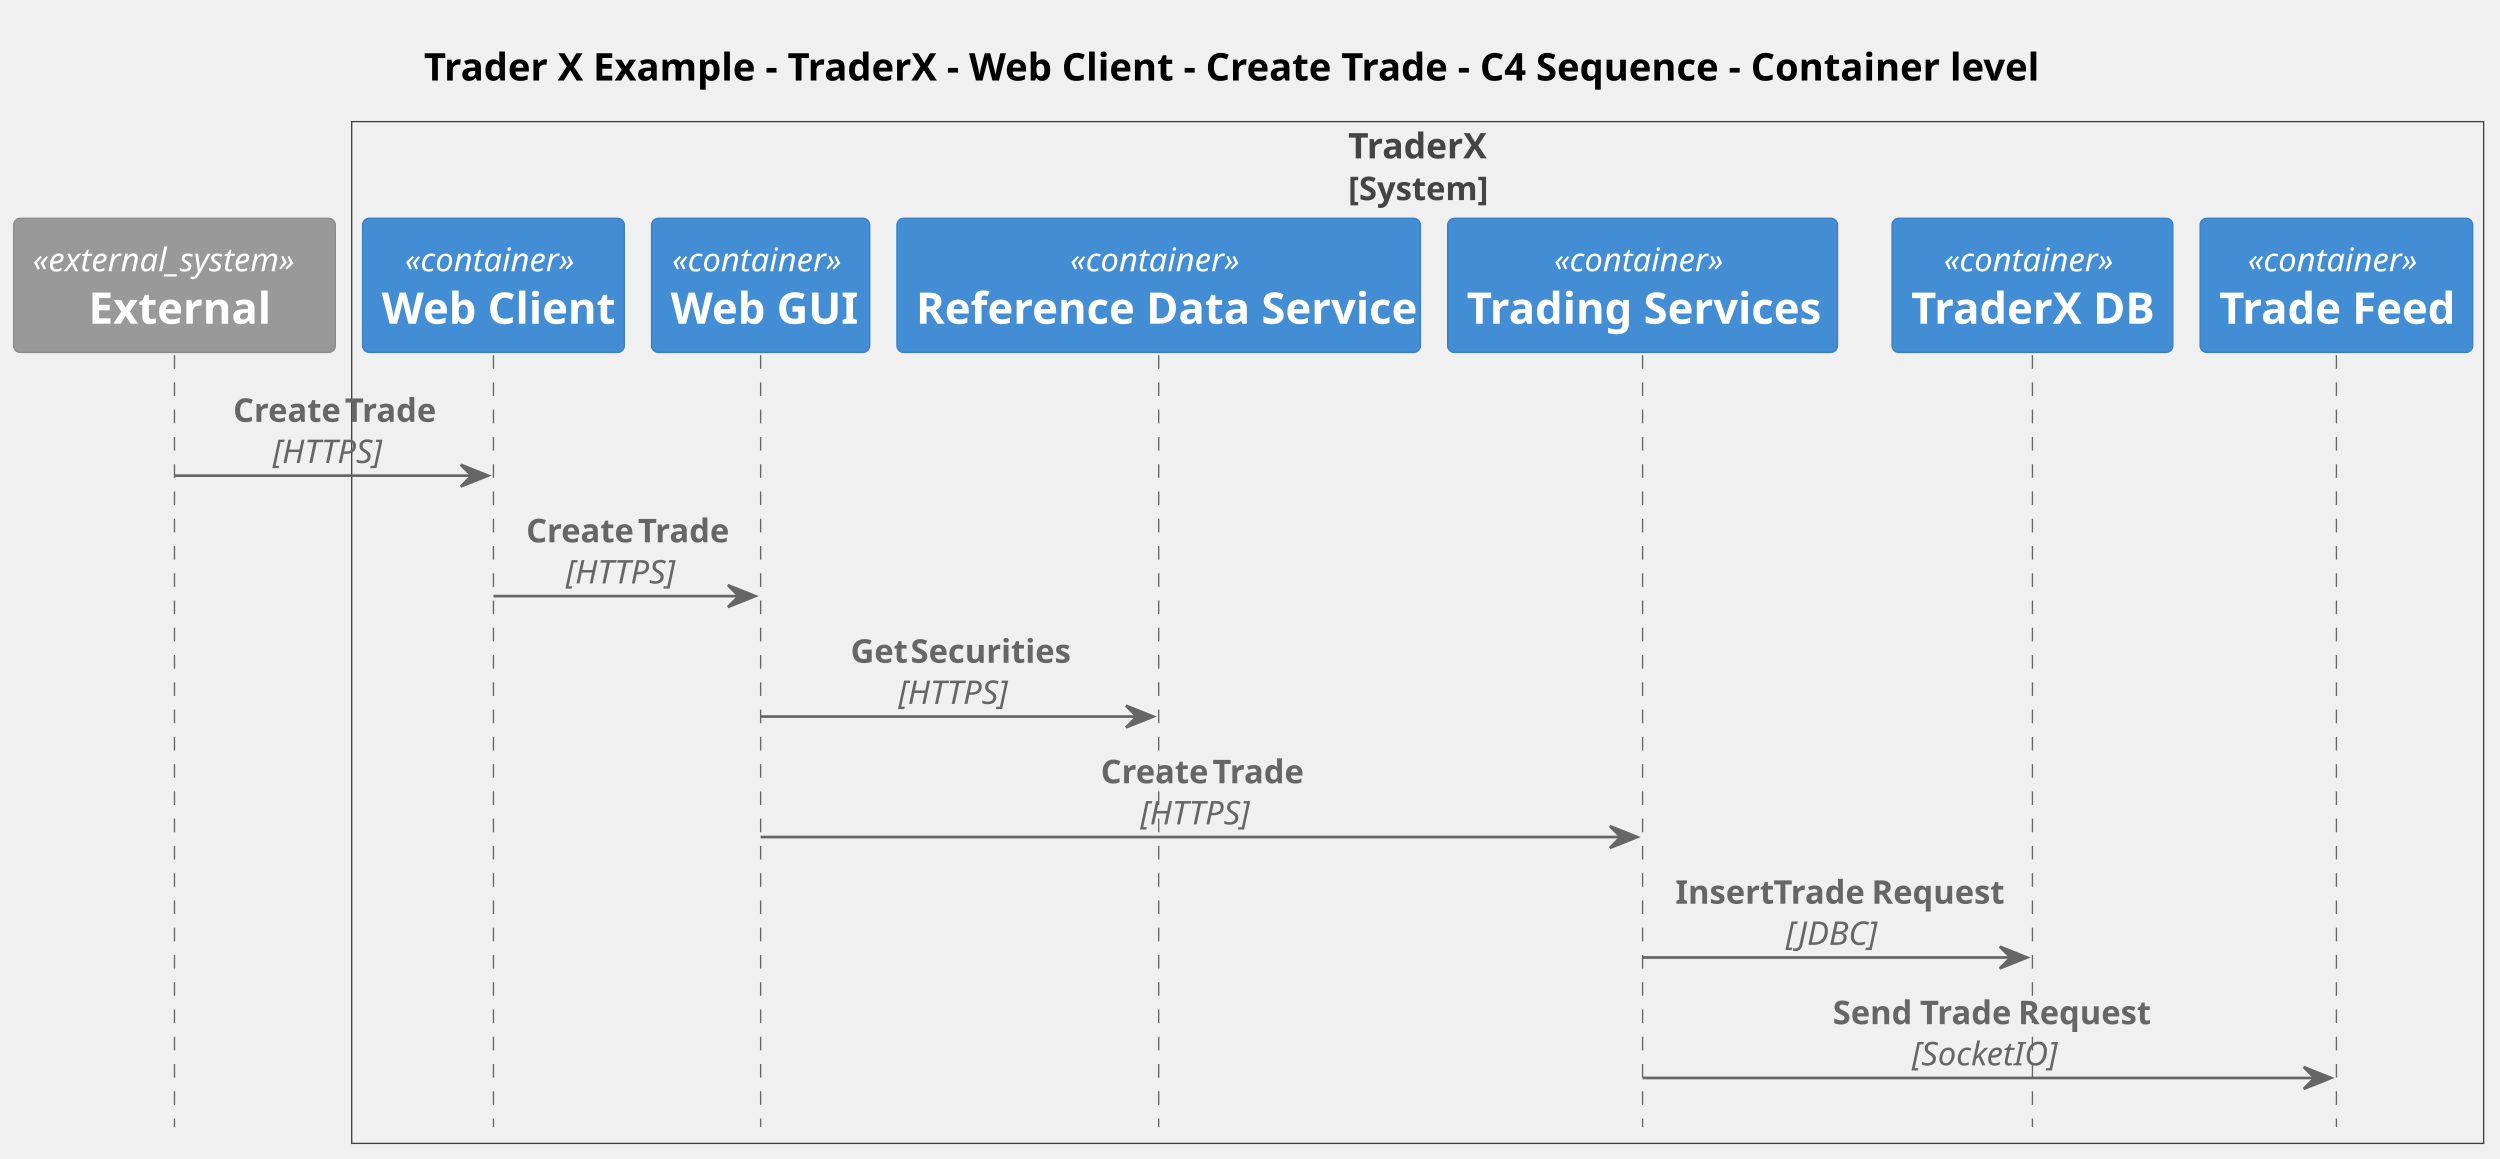
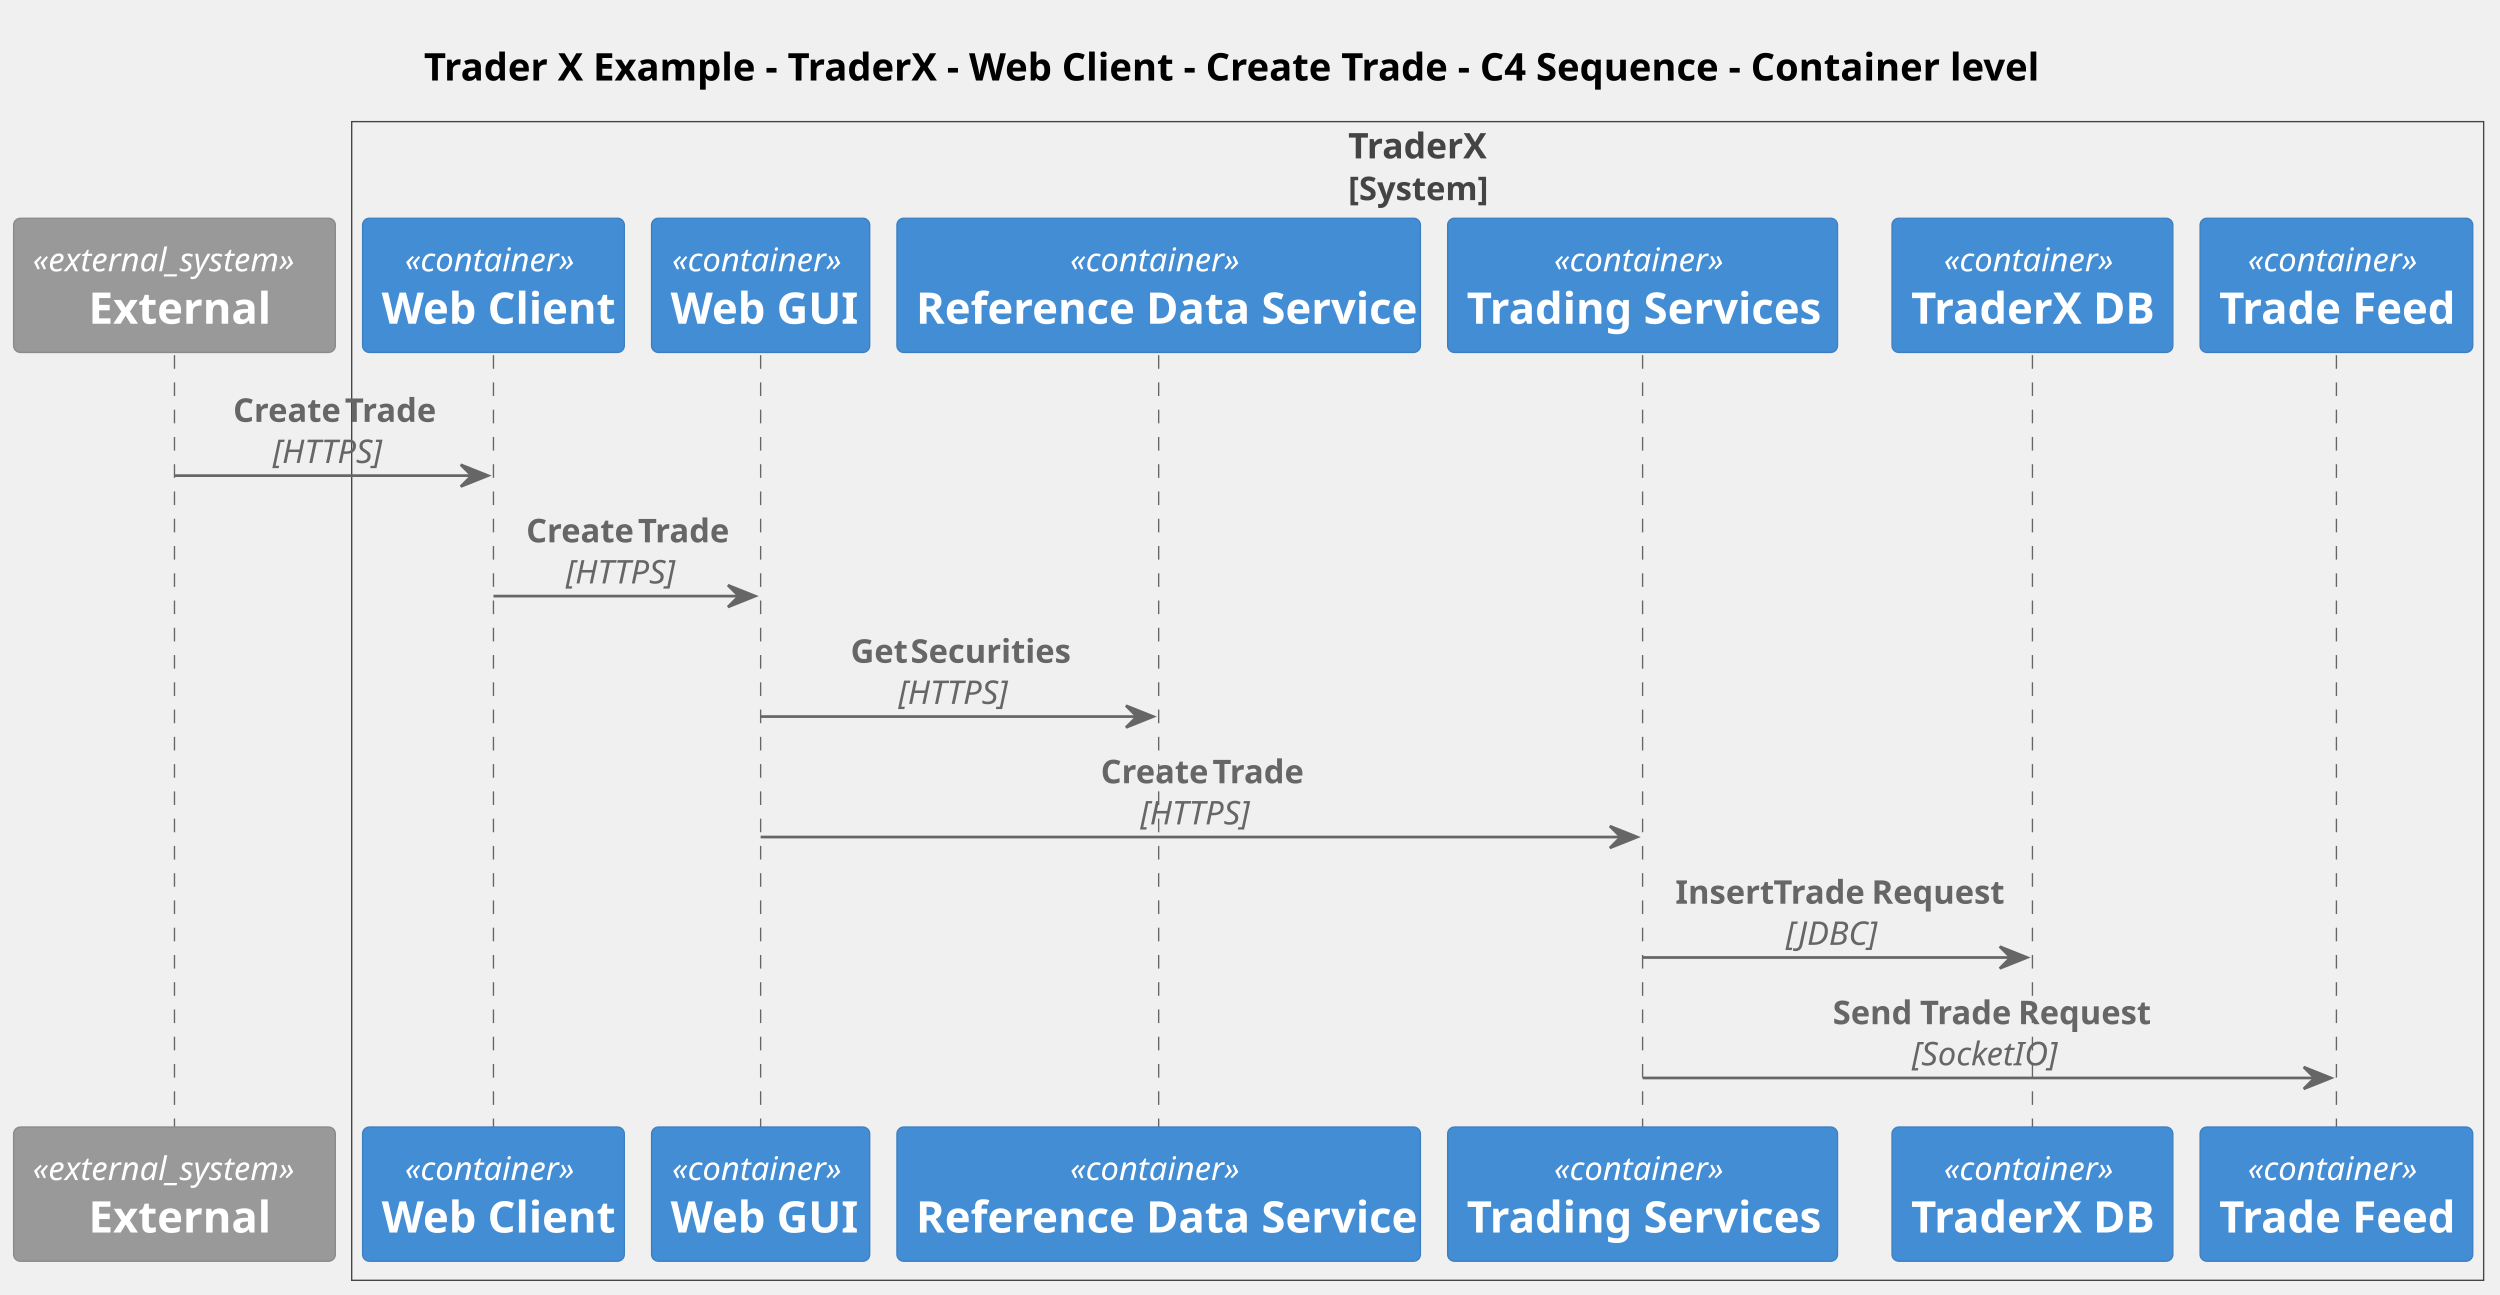
- <svg xmlns="http://www.w3.org/2000/svg" contentStyleType="text/css" height="425px" preserveAspectRatio="none" style="width:917px;height:425px;background:#FFFFFF;" version="1.1" viewBox="0 0 917 425" width="917px" zoomAndPan="magnify">
+ <svg xmlns="http://www.w3.org/2000/svg" contentStyleType="text/css" height="475px" preserveAspectRatio="none" style="width:917px;height:475px;background:#FFFFFF;" version="1.1" viewBox="0 0 917 475" width="917px" zoomAndPan="magnify">
  <defs />
  <g>
-     <rect fill="none" height="374.789" style="stroke:#444444;stroke-width:0.5;" width="782" x="129" y="44.609" />
+     <rect fill="none" height="425.008" style="stroke:#444444;stroke-width:0.5;" width="782" x="129" y="44.609" />
    <text fill="#444444" font-family="sans-serif" font-size="13" font-weight="bold" lengthAdjust="spacing" textLength="51" x="494.5" y="58.105">TraderX</text>
    <text fill="#444444" font-family="sans-serif" font-size="12" font-weight="bold" lengthAdjust="spacing" textLength="51" x="494.5" y="73.418">[System]</text>
    <text fill="#000000" font-family="sans-serif" font-size="14" font-weight="bold" lengthAdjust="spacing" textLength="610" x="155.5" y="29.533">Trader X Example - TraderX - Web Client - Create Trade - C4 Sequence - Container level</text>
    <line style="stroke:#666666;stroke-width:0.5;stroke-dasharray:5.0,5.0;" x1="64" x2="64" y1="130.273" y2="413.398" />
    <line style="stroke:#666666;stroke-width:0.5;stroke-dasharray:5.0,5.0;" x1="181" x2="181" y1="130.273" y2="413.398" />
    <line style="stroke:#666666;stroke-width:0.5;stroke-dasharray:5.0,5.0;" x1="279" x2="279" y1="130.273" y2="413.398" />
    <line style="stroke:#666666;stroke-width:0.5;stroke-dasharray:5.0,5.0;" x1="425" x2="425" y1="130.273" y2="413.398" />
    <line style="stroke:#666666;stroke-width:0.5;stroke-dasharray:5.0,5.0;" x1="602.5" x2="602.5" y1="130.273" y2="413.398" />
    <line style="stroke:#666666;stroke-width:0.5;stroke-dasharray:5.0,5.0;" x1="745.5" x2="745.5" y1="130.273" y2="413.398" />
    <line style="stroke:#666666;stroke-width:0.5;stroke-dasharray:5.0,5.0;" x1="857" x2="857" y1="130.273" y2="413.398" />
    <rect fill="#999999" height="49.219" rx="2.5" ry="2.5" style="stroke:#8A8A8A;stroke-width:0.5;" width="118" x="5" y="80.055" />
    <text fill="#FFFFFF" font-family="sans-serif" font-size="12" font-style="italic" lengthAdjust="spacing" textLength="104" x="12" y="99.512">«external_system»</text>
    <text fill="#FFFFFF" font-family="sans-serif" font-size="16" font-weight="bold" lengthAdjust="spacing" textLength="63" x="32.5" y="118.758">External</text>
    <rect fill="#438DD5" height="49.219" rx="2.5" ry="2.5" style="stroke:#3C7FC0;stroke-width:0.5;" width="96" x="133" y="80.055" />
    <text fill="#FFFFFF" font-family="sans-serif" font-size="12" font-style="italic" lengthAdjust="spacing" textLength="65" x="148.5" y="99.512">«container»</text>
    <text fill="#FFFFFF" font-family="sans-serif" font-size="16" font-weight="bold" lengthAdjust="spacing" textLength="82" x="140" y="118.758">Web Client</text>
    <rect fill="#438DD5" height="49.219" rx="2.5" ry="2.5" style="stroke:#3C7FC0;stroke-width:0.5;" width="80" x="239" y="80.055" />
    <text fill="#FFFFFF" font-family="sans-serif" font-size="12" font-style="italic" lengthAdjust="spacing" textLength="65" x="246.5" y="99.512">«container»</text>
    <text fill="#FFFFFF" font-family="sans-serif" font-size="16" font-weight="bold" lengthAdjust="spacing" textLength="66" x="246" y="118.758">Web GUI</text>
    <rect fill="#438DD5" height="49.219" rx="2.5" ry="2.5" style="stroke:#3C7FC0;stroke-width:0.5;" width="192" x="329" y="80.055" />
    <text fill="#FFFFFF" font-family="sans-serif" font-size="12" font-style="italic" lengthAdjust="spacing" textLength="65" x="392.5" y="99.512">«container»</text>
    <text fill="#FFFFFF" font-family="sans-serif" font-size="16" font-weight="bold" lengthAdjust="spacing" textLength="178" x="336" y="118.758">Reference Data Service</text>
    <rect fill="#438DD5" height="49.219" rx="2.5" ry="2.5" style="stroke:#3C7FC0;stroke-width:0.5;" width="143" x="531" y="80.055" />
    <text fill="#FFFFFF" font-family="sans-serif" font-size="12" font-style="italic" lengthAdjust="spacing" textLength="65" x="570" y="99.512">«container»</text>
    <text fill="#FFFFFF" font-family="sans-serif" font-size="16" font-weight="bold" lengthAdjust="spacing" textLength="129" x="538" y="118.758">Trading Services</text>
    <rect fill="#438DD5" height="49.219" rx="2.5" ry="2.5" style="stroke:#3C7FC0;stroke-width:0.5;" width="103" x="694" y="80.055" />
    <text fill="#FFFFFF" font-family="sans-serif" font-size="12" font-style="italic" lengthAdjust="spacing" textLength="65" x="713" y="99.512">«container»</text>
    <text fill="#FFFFFF" font-family="sans-serif" font-size="16" font-weight="bold" lengthAdjust="spacing" textLength="89" x="701" y="118.758">TraderX DB</text>
    <rect fill="#438DD5" height="49.219" rx="2.5" ry="2.5" style="stroke:#3C7FC0;stroke-width:0.5;" width="100" x="807" y="80.055" />
    <text fill="#FFFFFF" font-family="sans-serif" font-size="12" font-style="italic" lengthAdjust="spacing" textLength="65" x="824.5" y="99.512">«container»</text>
    <text fill="#FFFFFF" font-family="sans-serif" font-size="16" font-weight="bold" lengthAdjust="spacing" textLength="86" x="814" y="118.758">Trade Feed</text>
+     <rect fill="#999999" height="49.219" rx="2.5" ry="2.5" style="stroke:#8A8A8A;stroke-width:0.5;" width="118" x="5" y="413.398" />
+     <text fill="#FFFFFF" font-family="sans-serif" font-size="12" font-style="italic" lengthAdjust="spacing" textLength="104" x="12" y="432.856">«external_system»</text>
+     <text fill="#FFFFFF" font-family="sans-serif" font-size="16" font-weight="bold" lengthAdjust="spacing" textLength="63" x="32.5" y="452.102">External</text>
+     <rect fill="#438DD5" height="49.219" rx="2.5" ry="2.5" style="stroke:#3C7FC0;stroke-width:0.5;" width="96" x="133" y="413.398" />
+     <text fill="#FFFFFF" font-family="sans-serif" font-size="12" font-style="italic" lengthAdjust="spacing" textLength="65" x="148.5" y="432.856">«container»</text>
+     <text fill="#FFFFFF" font-family="sans-serif" font-size="16" font-weight="bold" lengthAdjust="spacing" textLength="82" x="140" y="452.102">Web Client</text>
+     <rect fill="#438DD5" height="49.219" rx="2.5" ry="2.5" style="stroke:#3C7FC0;stroke-width:0.5;" width="80" x="239" y="413.398" />
+     <text fill="#FFFFFF" font-family="sans-serif" font-size="12" font-style="italic" lengthAdjust="spacing" textLength="65" x="246.5" y="432.856">«container»</text>
+     <text fill="#FFFFFF" font-family="sans-serif" font-size="16" font-weight="bold" lengthAdjust="spacing" textLength="66" x="246" y="452.102">Web GUI</text>
+     <rect fill="#438DD5" height="49.219" rx="2.5" ry="2.5" style="stroke:#3C7FC0;stroke-width:0.5;" width="192" x="329" y="413.398" />
+     <text fill="#FFFFFF" font-family="sans-serif" font-size="12" font-style="italic" lengthAdjust="spacing" textLength="65" x="392.5" y="432.856">«container»</text>
+     <text fill="#FFFFFF" font-family="sans-serif" font-size="16" font-weight="bold" lengthAdjust="spacing" textLength="178" x="336" y="452.102">Reference Data Service</text>
+     <rect fill="#438DD5" height="49.219" rx="2.5" ry="2.5" style="stroke:#3C7FC0;stroke-width:0.5;" width="143" x="531" y="413.398" />
+     <text fill="#FFFFFF" font-family="sans-serif" font-size="12" font-style="italic" lengthAdjust="spacing" textLength="65" x="570" y="432.856">«container»</text>
+     <text fill="#FFFFFF" font-family="sans-serif" font-size="16" font-weight="bold" lengthAdjust="spacing" textLength="129" x="538" y="452.102">Trading Services</text>
+     <rect fill="#438DD5" height="49.219" rx="2.5" ry="2.5" style="stroke:#3C7FC0;stroke-width:0.5;" width="103" x="694" y="413.398" />
+     <text fill="#FFFFFF" font-family="sans-serif" font-size="12" font-style="italic" lengthAdjust="spacing" textLength="65" x="713" y="432.856">«container»</text>
+     <text fill="#FFFFFF" font-family="sans-serif" font-size="16" font-weight="bold" lengthAdjust="spacing" textLength="89" x="701" y="452.102">TraderX DB</text>
+     <rect fill="#438DD5" height="49.219" rx="2.5" ry="2.5" style="stroke:#3C7FC0;stroke-width:0.5;" width="100" x="807" y="413.398" />
+     <text fill="#FFFFFF" font-family="sans-serif" font-size="12" font-style="italic" lengthAdjust="spacing" textLength="65" x="824.5" y="432.856">«container»</text>
+     <text fill="#FFFFFF" font-family="sans-serif" font-size="16" font-weight="bold" lengthAdjust="spacing" textLength="86" x="814" y="452.102">Trade Feed</text>
    <polygon fill="#666666" points="169,170.461,179,174.461,169,178.461,173,174.461" style="stroke:#666666;stroke-width:1.0;" />
    <line style="stroke:#666666;stroke-width:1.0;" x1="64" x2="175" y1="174.461" y2="174.461" />
    <text fill="#666666" font-family="sans-serif" font-size="12" font-weight="bold" lengthAdjust="spacing" textLength="38" x="85.5" y="154.731">Create</text>
    <text fill="#666666" font-family="sans-serif" font-size="12" font-weight="bold" lengthAdjust="spacing" textLength="3" x="123.5" y="154.731"> </text>
    <text fill="#666666" font-family="sans-serif" font-size="12" font-weight="bold" lengthAdjust="spacing" textLength="33" x="126.5" y="154.731">Trade</text>
    <text fill="#666666" font-family="sans-serif" font-size="12" font-style="italic" lengthAdjust="spacing" textLength="45" x="100" y="169.824">[HTTPS]</text>
    <polygon fill="#666666" points="267,214.648,277,218.648,267,222.648,271,218.648" style="stroke:#666666;stroke-width:1.0;" />
    <line style="stroke:#666666;stroke-width:1.0;" x1="181" x2="273" y1="218.648" y2="218.648" />
    <text fill="#666666" font-family="sans-serif" font-size="12" font-weight="bold" lengthAdjust="spacing" textLength="38" x="193" y="198.918">Create</text>
    <text fill="#666666" font-family="sans-serif" font-size="12" font-weight="bold" lengthAdjust="spacing" textLength="3" x="231" y="198.918"> </text>
    <text fill="#666666" font-family="sans-serif" font-size="12" font-weight="bold" lengthAdjust="spacing" textLength="33" x="234" y="198.918">Trade</text>
    <text fill="#666666" font-family="sans-serif" font-size="12" font-style="italic" lengthAdjust="spacing" textLength="45" x="207.5" y="214.012">[HTTPS]</text>
    <polygon fill="#666666" points="413,258.836,423,262.836,413,266.836,417,262.836" style="stroke:#666666;stroke-width:1.0;" />
    <line style="stroke:#666666;stroke-width:1.0;" x1="279" x2="419" y1="262.836" y2="262.836" />
    <text fill="#666666" font-family="sans-serif" font-size="12" font-weight="bold" lengthAdjust="spacing" textLength="19" x="312" y="243.106">Get</text>
    <text fill="#666666" font-family="sans-serif" font-size="12" font-weight="bold" lengthAdjust="spacing" textLength="3" x="331" y="243.106"> </text>
    <text fill="#666666" font-family="sans-serif" font-size="12" font-weight="bold" lengthAdjust="spacing" textLength="58" x="334" y="243.106">Securities</text>
    <text fill="#666666" font-family="sans-serif" font-size="12" font-style="italic" lengthAdjust="spacing" textLength="45" x="329.5" y="258.199">[HTTPS]</text>
    <polygon fill="#666666" points="590.5,303.023,600.5,307.023,590.5,311.023,594.5,307.023" style="stroke:#666666;stroke-width:1.0;" />
    <line style="stroke:#666666;stroke-width:1.0;" x1="279" x2="596.5" y1="307.023" y2="307.023" />
    <text fill="#666666" font-family="sans-serif" font-size="12" font-weight="bold" lengthAdjust="spacing" textLength="38" x="403.75" y="287.293">Create</text>
    <text fill="#666666" font-family="sans-serif" font-size="12" font-weight="bold" lengthAdjust="spacing" textLength="3" x="441.75" y="287.293"> </text>
    <text fill="#666666" font-family="sans-serif" font-size="12" font-weight="bold" lengthAdjust="spacing" textLength="33" x="444.75" y="287.293">Trade</text>
    <text fill="#666666" font-family="sans-serif" font-size="12" font-style="italic" lengthAdjust="spacing" textLength="45" x="418.25" y="302.387">[HTTPS]</text>
    <polygon fill="#666666" points="733.5,347.211,743.5,351.211,733.5,355.211,737.5,351.211" style="stroke:#666666;stroke-width:1.0;" />
    <line style="stroke:#666666;stroke-width:1.0;" x1="602.5" x2="739.5" y1="351.211" y2="351.211" />
    <text fill="#666666" font-family="sans-serif" font-size="12" font-weight="bold" lengthAdjust="spacing" textLength="33" x="614.5" y="331.481">Insert</text>
    <text fill="#666666" font-family="sans-serif" font-size="12" font-weight="bold" lengthAdjust="spacing" textLength="3" x="647.5" y="331.481"> </text>
    <text fill="#666666" font-family="sans-serif" font-size="12" font-weight="bold" lengthAdjust="spacing" textLength="33" x="650.5" y="331.481">Trade</text>
    <text fill="#666666" font-family="sans-serif" font-size="12" font-weight="bold" lengthAdjust="spacing" textLength="3" x="683.5" y="331.481"> </text>
    <text fill="#666666" font-family="sans-serif" font-size="12" font-weight="bold" lengthAdjust="spacing" textLength="47" x="686.5" y="331.481">Request</text>
    <text fill="#666666" font-family="sans-serif" font-size="12" font-style="italic" lengthAdjust="spacing" textLength="38" x="655" y="346.574">[JDBC]</text>
    <polygon fill="#666666" points="845,391.398,855,395.398,845,399.398,849,395.398" style="stroke:#666666;stroke-width:1.0;" />
    <line style="stroke:#666666;stroke-width:1.0;" x1="602.5" x2="851" y1="395.398" y2="395.398" />
    <text fill="#666666" font-family="sans-serif" font-size="12" font-weight="bold" lengthAdjust="spacing" textLength="29" x="672.25" y="375.668">Send</text>
    <text fill="#666666" font-family="sans-serif" font-size="12" font-weight="bold" lengthAdjust="spacing" textLength="3" x="701.25" y="375.668"> </text>
    <text fill="#666666" font-family="sans-serif" font-size="12" font-weight="bold" lengthAdjust="spacing" textLength="33" x="704.25" y="375.668">Trade</text>
    <text fill="#666666" font-family="sans-serif" font-size="12" font-weight="bold" lengthAdjust="spacing" textLength="3" x="737.25" y="375.668"> </text>
    <text fill="#666666" font-family="sans-serif" font-size="12" font-weight="bold" lengthAdjust="spacing" textLength="47" x="740.25" y="375.668">Request</text>
    <text fill="#666666" font-family="sans-serif" font-size="12" font-style="italic" lengthAdjust="spacing" textLength="57" x="701.25" y="390.762">[SocketIO]</text>
  </g>
</svg>
